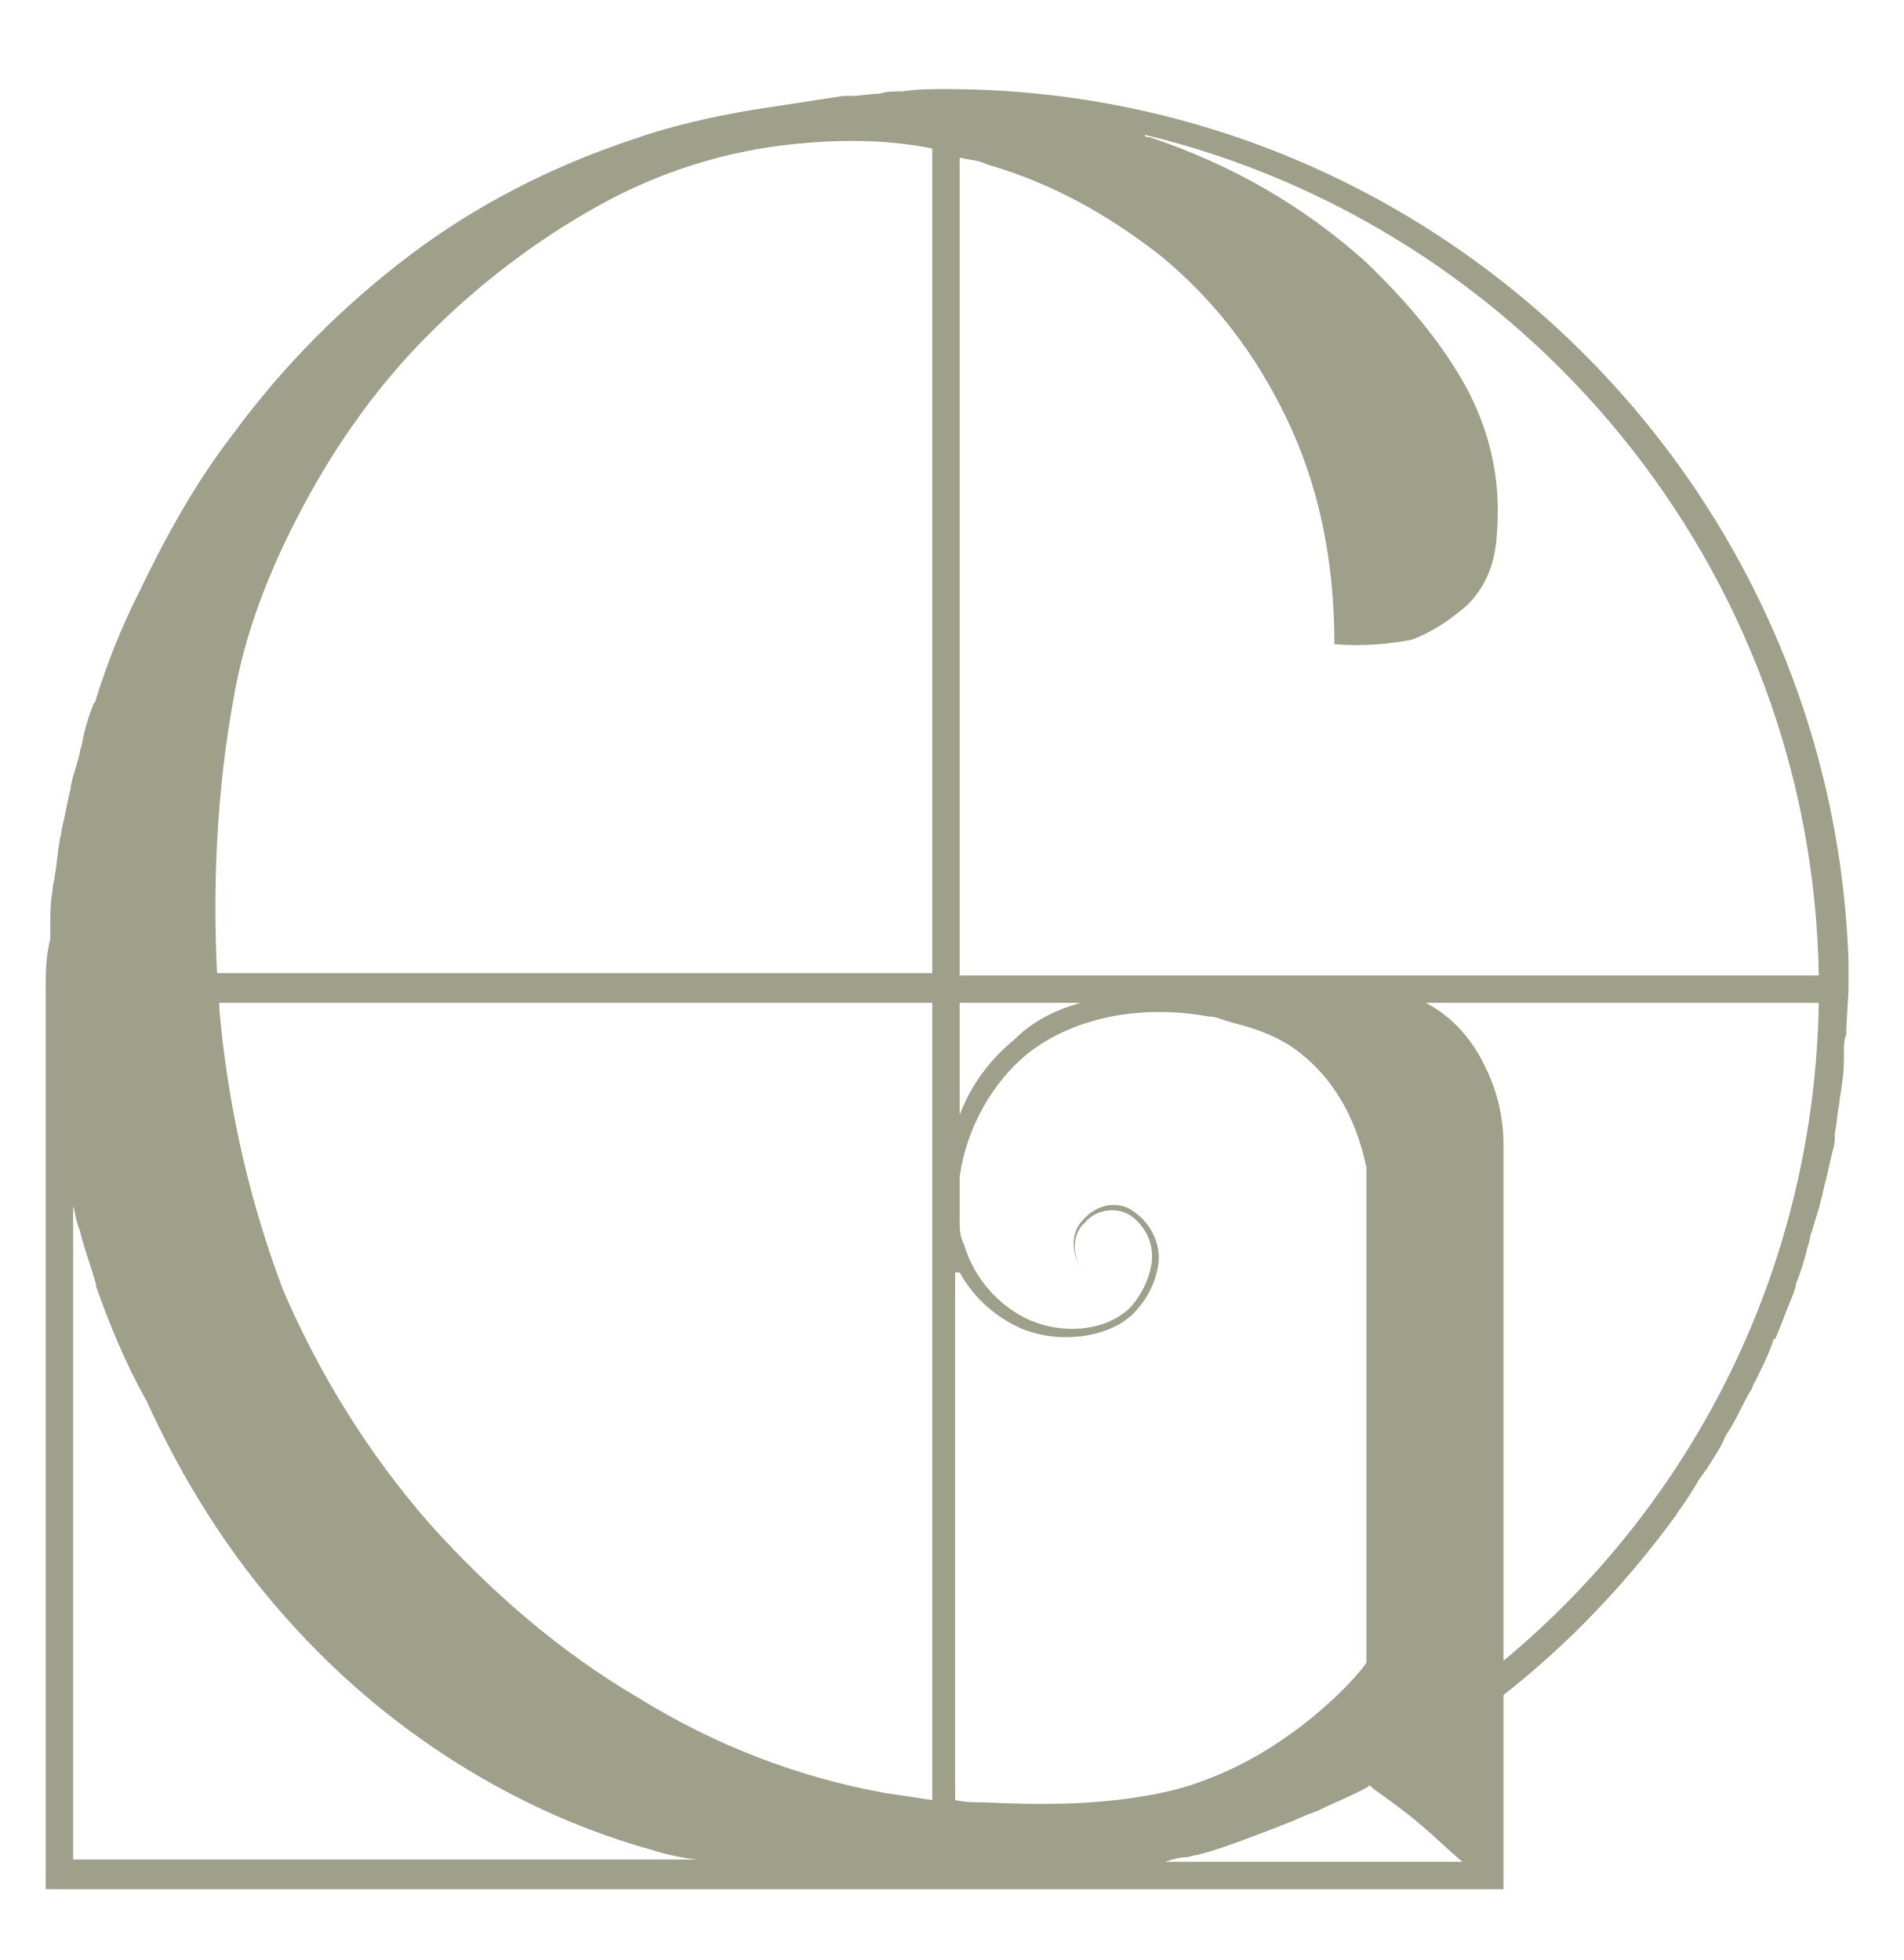
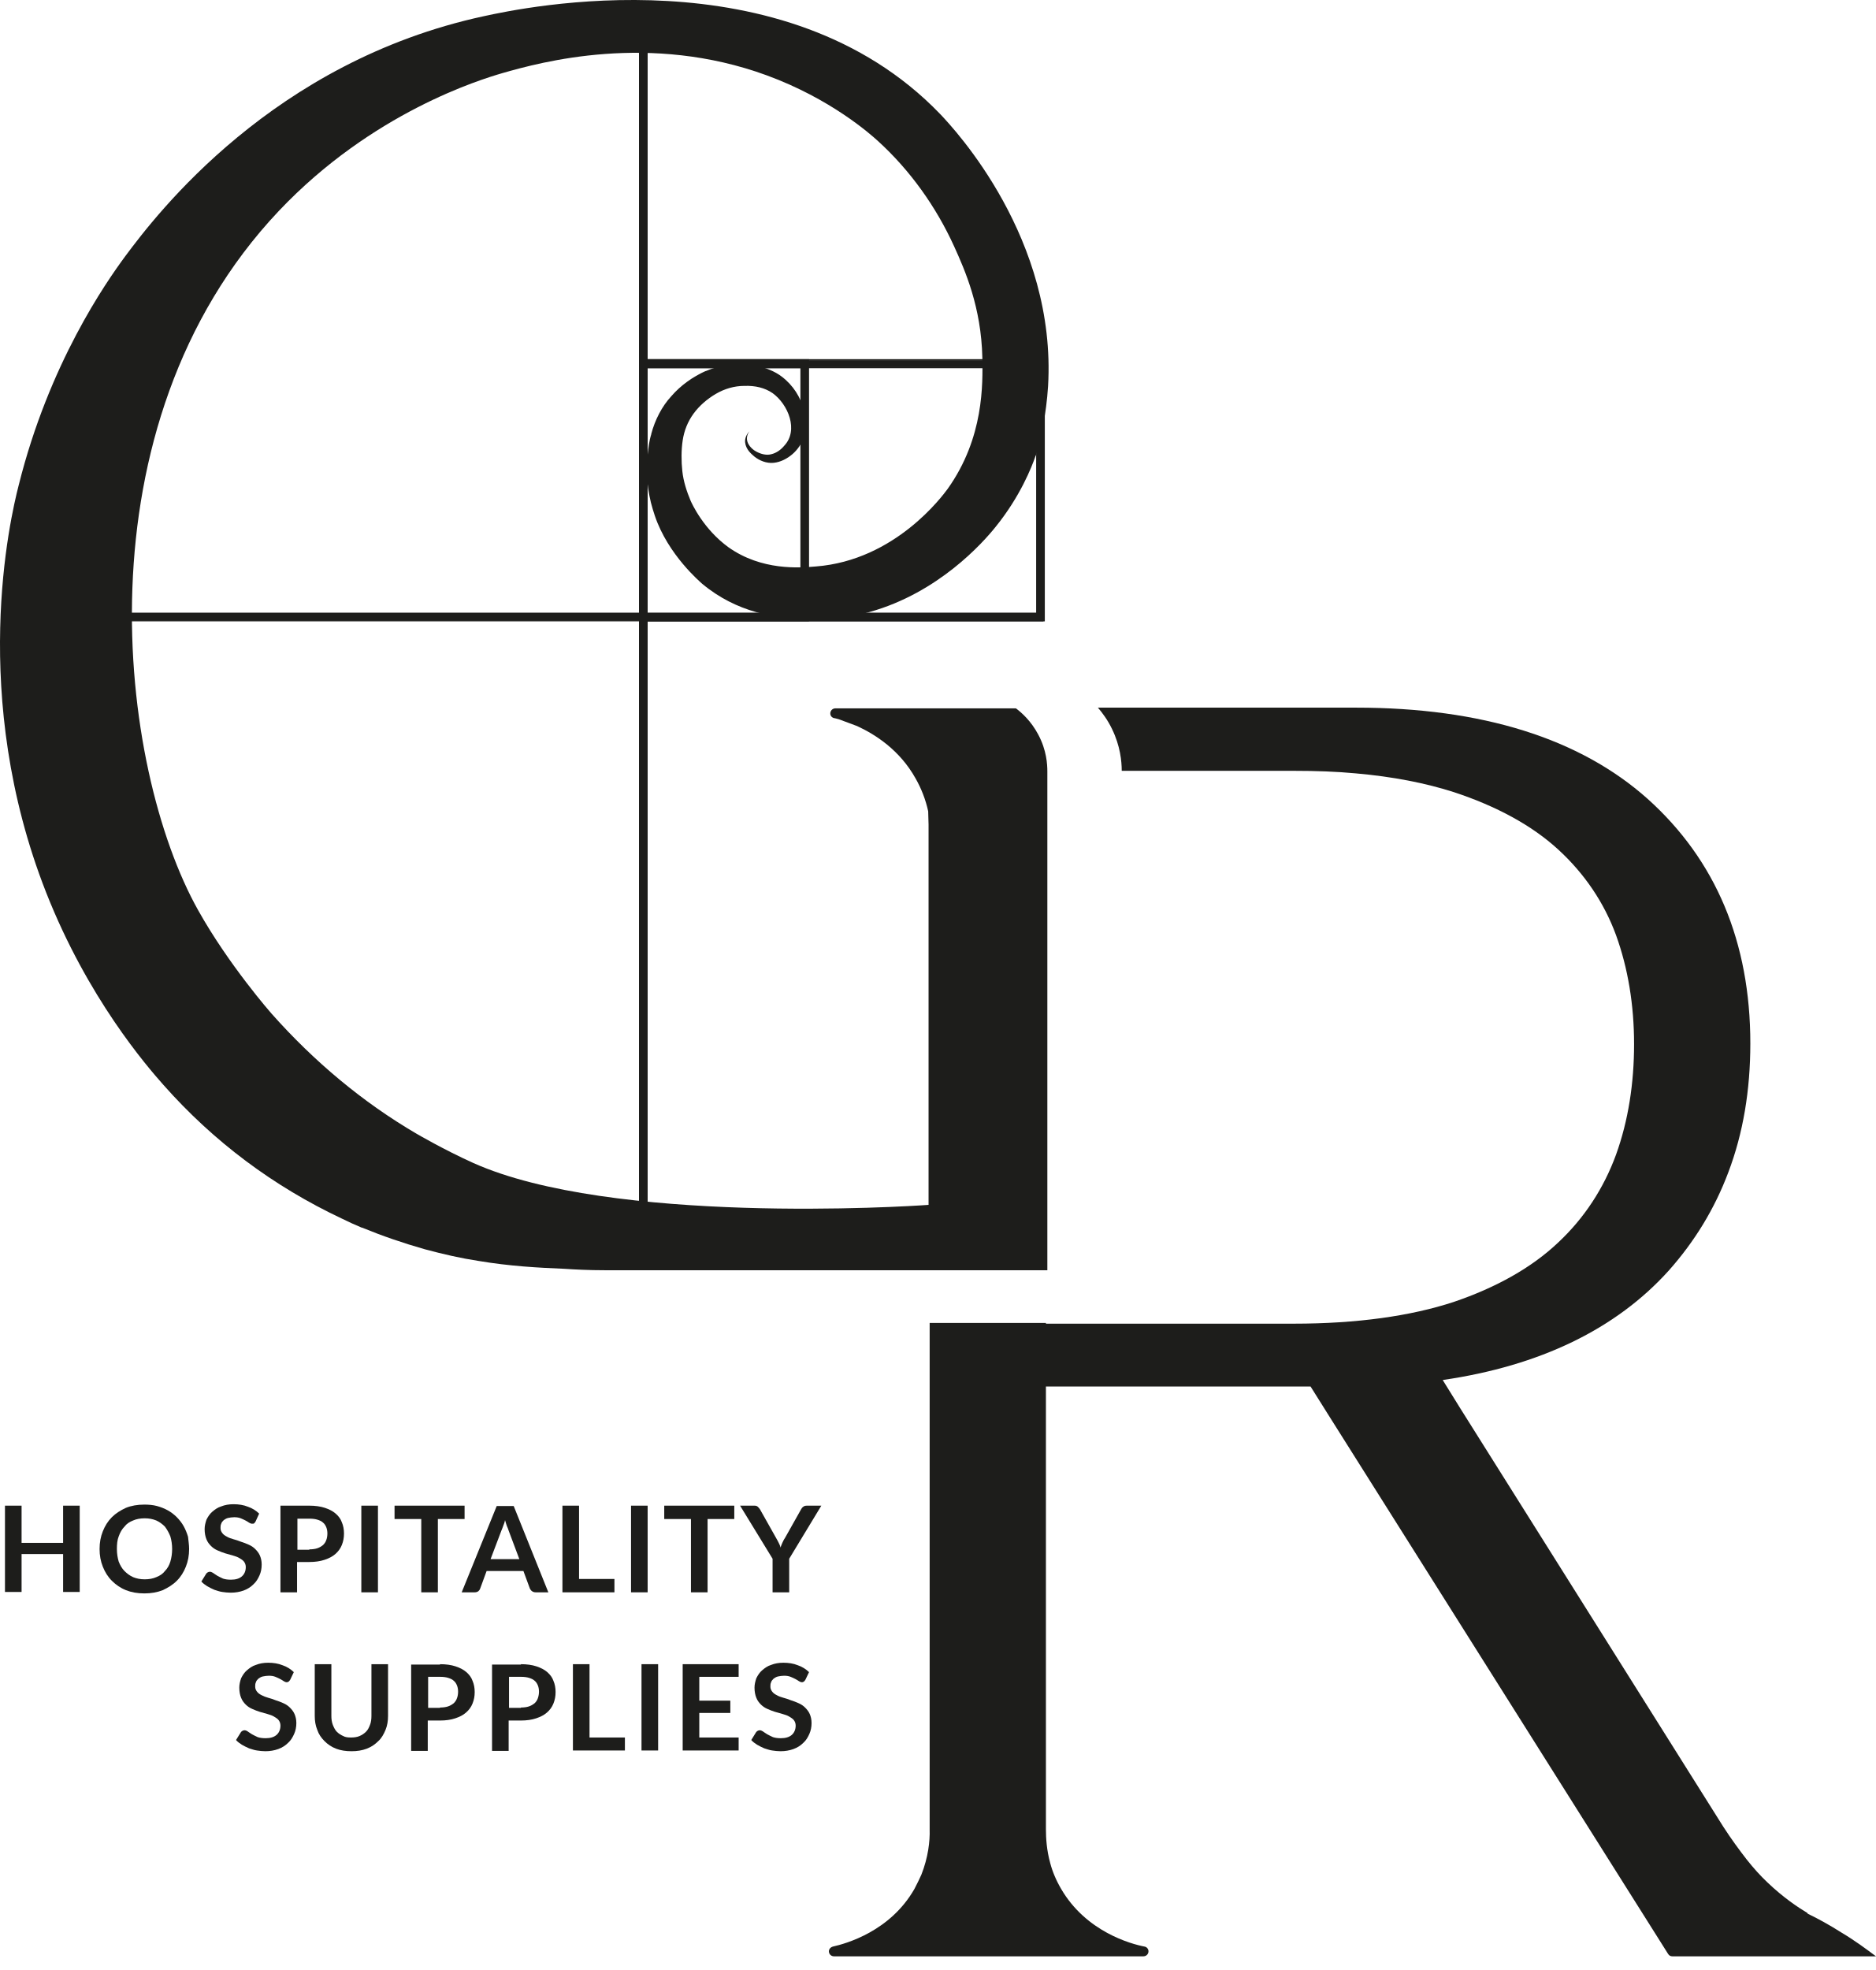
- <svg xmlns="http://www.w3.org/2000/svg" width="100" height="103" viewBox="0 0 100 103" fill="none">
-   <path d="M89.316 77.671C89.436 77.551 89.556 77.311 89.676 77.191C90.036 76.591 90.396 76.11 90.636 75.51C90.756 75.27 90.876 75.15 90.996 74.91C91.356 74.31 91.597 73.71 91.957 73.109C92.077 72.989 92.077 72.749 92.197 72.629C92.557 71.909 92.917 71.189 93.157 70.468C93.157 70.468 93.157 70.348 93.277 70.348C93.638 69.508 93.878 68.787 94.238 67.947C94.238 67.827 94.358 67.707 94.358 67.467C94.598 66.867 94.838 66.146 94.958 65.546C95.078 65.306 95.078 64.946 95.198 64.706C95.318 64.226 95.558 63.625 95.678 63.025C95.798 62.665 95.798 62.425 95.918 62.065C96.038 61.585 96.159 60.984 96.278 60.504C96.399 60.144 96.399 59.904 96.399 59.544C96.519 59.064 96.519 58.463 96.639 57.983C96.639 57.623 96.759 57.383 96.759 57.023C96.879 56.423 96.879 55.822 96.879 55.222C96.879 54.982 96.879 54.622 96.999 54.382C96.999 53.541 97.119 52.581 97.119 51.741C97.119 51.38 97.119 50.9 97.119 50.54C96.278 25.21 75.39 4.682 49.7 4.682C48.98 4.682 48.139 4.682 47.419 4.802H47.299C46.939 4.802 46.579 4.802 46.218 4.922C45.738 4.922 45.258 5.042 44.658 5.042C44.538 5.042 44.418 5.042 44.298 5.042C42.737 5.282 41.176 5.522 39.616 5.762C37.455 6.122 35.294 6.603 33.253 7.323C28.932 8.764 24.97 10.804 21.489 13.445C18.007 16.086 14.886 19.208 12.245 22.809C10.204 25.45 8.643 28.331 7.203 31.332C6.363 33.013 5.642 34.814 5.042 36.735C5.042 36.855 4.922 36.975 4.922 36.975C4.682 37.575 4.442 38.295 4.322 39.016C4.322 39.136 4.202 39.376 4.202 39.496C4.082 40.096 3.842 40.696 3.721 41.297C3.721 41.537 3.601 41.777 3.601 41.897C3.481 42.497 3.361 43.097 3.241 43.577C3.241 43.818 3.121 44.058 3.121 44.298C3.001 44.898 3.001 45.378 2.881 45.978C2.881 46.218 2.761 46.459 2.761 46.819C2.641 47.419 2.641 48.019 2.641 48.619C2.641 48.859 2.641 49.1 2.641 49.34C2.401 50.3 2.401 51.14 2.401 51.981V99.28H49.1H49.22C49.34 99.28 49.58 99.28 49.7 99.28C49.82 99.28 50.06 99.28 50.18 99.28H50.3H78.391H78.992V89.076C82.353 86.435 85.354 83.313 87.995 79.712C88.115 79.592 88.115 79.472 88.235 79.352C88.595 78.871 88.956 78.271 89.316 77.671ZM12.245 36.855C12.845 33.253 14.166 29.892 15.966 26.531C17.767 23.169 19.928 20.168 22.569 17.527C25.21 14.886 28.211 12.605 31.453 10.804C34.694 9.004 38.175 7.923 41.777 7.563C44.178 7.323 46.579 7.323 48.98 7.803V51.14H11.405C11.165 46.459 11.405 41.537 12.245 36.855ZM95.558 51.261H50.42V8.283C50.9 8.403 51.381 8.403 51.861 8.643C55.222 9.604 58.223 11.284 60.984 13.445C63.745 15.726 65.906 18.487 67.587 21.969C69.268 25.45 70.108 29.412 70.108 33.853C71.549 33.974 72.989 33.853 74.19 33.613C75.15 33.253 76.11 32.653 77.071 31.813C77.911 30.972 78.511 29.892 78.632 28.211C78.871 25.45 78.391 23.049 77.191 20.648C75.99 18.367 74.19 16.086 71.669 13.685C68.427 10.804 64.706 8.643 60.384 7.203C60.264 7.203 60.144 7.203 60.144 7.083C80.072 11.885 95.198 29.772 95.558 51.261ZM48.98 52.701V94.598C48.259 94.478 47.419 94.358 46.579 94.238C41.897 93.397 37.575 91.717 33.493 89.196C29.412 86.795 25.81 83.674 22.569 80.072C19.328 76.35 16.807 72.269 14.886 67.827C13.205 63.385 12.005 58.463 11.525 53.061C11.525 52.941 11.525 52.821 11.525 52.701H48.98ZM3.842 63.385C3.962 63.745 3.962 63.986 4.082 64.346C4.082 64.466 4.202 64.586 4.202 64.706C4.442 65.666 4.802 66.627 5.042 67.467C5.042 67.467 5.042 67.467 5.042 67.587C5.762 69.628 6.603 71.669 7.683 73.589C9.604 77.791 12.005 81.633 15.006 84.994C18.727 89.196 23.169 92.557 28.211 94.958C30.732 96.159 33.013 96.879 34.334 97.239C34.694 97.359 35.534 97.599 36.615 97.719H3.842V63.385ZM50.42 66.867C51.141 68.187 52.341 69.268 53.782 69.868C54.742 70.228 55.702 70.348 56.783 70.228C57.743 70.108 58.824 69.748 59.544 69.028C60.264 68.307 60.744 67.347 60.864 66.386C60.984 65.426 60.504 64.346 59.664 63.745C58.824 63.025 57.623 63.265 56.903 64.106C56.182 64.826 56.303 66.026 56.903 66.747C56.303 66.026 56.303 64.826 57.023 64.226C57.623 63.505 58.824 63.385 59.544 63.986C60.264 64.586 60.624 65.426 60.504 66.386C60.384 67.227 59.904 68.187 59.304 68.787C57.983 69.988 55.822 70.108 54.142 69.388C52.461 68.668 51.141 67.107 50.66 65.426C50.42 64.946 50.42 64.586 50.42 64.226V61.825C50.78 59.304 52.101 56.903 54.022 55.342C56.663 53.301 60.264 52.821 63.505 53.421C63.865 53.421 64.106 53.541 64.466 53.661C65.306 53.902 66.507 54.142 67.827 54.982C70.828 57.023 71.549 60.264 71.789 61.344V87.395C71.068 88.355 69.868 89.556 68.307 90.756C67.467 91.356 65.306 93.037 61.945 93.998C58.223 94.958 54.382 94.838 51.741 94.718C51.261 94.718 50.78 94.718 50.18 94.598V66.867H50.42ZM53.301 54.622C51.981 55.702 51.02 57.023 50.42 58.583V52.701H56.783C55.462 53.061 54.262 53.661 53.301 54.622ZM78.031 56.062C77.071 54.022 75.63 53.061 74.91 52.701H95.558C95.318 66.627 88.956 78.992 78.992 87.275V60.144C78.992 58.223 78.391 56.783 78.031 56.062ZM72.149 93.998C72.989 94.598 73.829 95.198 74.67 95.918C75.39 96.519 76.11 97.239 76.831 97.839H61.224C61.585 97.719 61.945 97.599 62.305 97.599C62.545 97.599 62.665 97.479 62.905 97.479C63.865 97.239 64.826 96.879 65.786 96.519C66.747 96.159 67.707 95.798 68.787 95.318C68.908 95.318 69.028 95.198 69.148 95.198C70.108 94.718 71.068 94.358 71.909 93.877C71.909 93.757 72.029 93.877 72.149 93.998Z" fill="#9EA08A" />
+ <svg xmlns="http://www.w3.org/2000/svg" width="100" height="105" viewBox="0 0 100 105" fill="none">
+   <path d="M4.249 80.251V84.851H3.364V82.83H1.15V84.851H0.265V80.251H1.15V82.234H3.364V80.251H4.249Z" fill="#1D1D1B" />
+   <path d="M10.081 82.561C10.081 82.907 10.023 83.215 9.907 83.504C9.792 83.793 9.638 84.043 9.426 84.254C9.215 84.466 8.964 84.62 8.676 84.755C8.387 84.87 8.06 84.928 7.694 84.928C7.328 84.928 7.001 84.87 6.713 84.755C6.424 84.639 6.174 84.466 5.962 84.254C5.75 84.043 5.596 83.793 5.481 83.504C5.365 83.215 5.308 82.907 5.308 82.561C5.308 82.214 5.365 81.906 5.481 81.618C5.596 81.329 5.75 81.079 5.962 80.867C6.174 80.655 6.424 80.501 6.713 80.367C7.001 80.251 7.328 80.194 7.694 80.194C7.925 80.194 8.156 80.213 8.368 80.27C8.579 80.328 8.772 80.405 8.945 80.501C9.118 80.598 9.272 80.713 9.426 80.867C9.561 81.002 9.696 81.175 9.792 81.348C9.888 81.522 9.965 81.714 10.023 81.906C10.042 82.118 10.081 82.33 10.081 82.561ZM9.176 82.561C9.176 82.311 9.138 82.08 9.08 81.887C9.003 81.695 8.907 81.522 8.791 81.368C8.656 81.233 8.503 81.117 8.329 81.04C8.137 80.963 7.944 80.925 7.713 80.925C7.482 80.925 7.271 80.963 7.098 81.04C6.905 81.117 6.751 81.213 6.636 81.368C6.501 81.502 6.405 81.675 6.328 81.887C6.251 82.08 6.231 82.311 6.231 82.561C6.231 82.811 6.27 83.042 6.328 83.234C6.405 83.427 6.501 83.6 6.636 83.735C6.77 83.87 6.924 83.985 7.098 84.062C7.29 84.139 7.482 84.177 7.713 84.177C7.944 84.177 8.156 84.139 8.329 84.062C8.522 83.985 8.676 83.889 8.791 83.735C8.926 83.6 9.022 83.427 9.08 83.234C9.138 83.042 9.176 82.811 9.176 82.561Z" fill="#1D1D1B" />
+   <path d="M13.622 81.098C13.603 81.136 13.564 81.175 13.545 81.194C13.526 81.213 13.487 81.213 13.429 81.213C13.391 81.213 13.333 81.194 13.275 81.156C13.218 81.117 13.16 81.079 13.083 81.04C13.006 81.002 12.929 80.963 12.833 80.925C12.736 80.886 12.621 80.867 12.486 80.867C12.371 80.867 12.255 80.886 12.159 80.906C12.063 80.925 11.986 80.983 11.928 81.021C11.87 81.079 11.813 81.136 11.793 81.213C11.755 81.29 11.755 81.368 11.755 81.445C11.755 81.56 11.793 81.637 11.851 81.714C11.909 81.791 11.986 81.849 12.101 81.906C12.198 81.964 12.313 82.003 12.448 82.041C12.582 82.08 12.717 82.118 12.852 82.176C12.987 82.214 13.121 82.272 13.256 82.33C13.391 82.388 13.506 82.465 13.603 82.561C13.699 82.657 13.795 82.772 13.853 82.907C13.911 83.042 13.949 83.196 13.949 83.388C13.949 83.6 13.911 83.793 13.834 83.966C13.757 84.139 13.66 84.312 13.506 84.447C13.372 84.582 13.198 84.697 12.987 84.774C12.775 84.851 12.544 84.889 12.294 84.889C12.14 84.889 11.986 84.87 11.851 84.851C11.697 84.832 11.562 84.774 11.428 84.736C11.293 84.678 11.178 84.62 11.043 84.543C10.927 84.466 10.812 84.389 10.735 84.293L10.985 83.889C11.004 83.85 11.043 83.831 11.062 83.812C11.101 83.793 11.139 83.773 11.178 83.773C11.235 83.773 11.293 83.793 11.351 83.831C11.409 83.87 11.486 83.927 11.582 83.985C11.678 84.043 11.774 84.081 11.89 84.139C12.005 84.177 12.14 84.197 12.313 84.197C12.563 84.197 12.756 84.139 12.89 84.023C13.025 83.908 13.102 83.735 13.102 83.523C13.102 83.408 13.064 83.311 13.006 83.234C12.948 83.157 12.852 83.1 12.756 83.042C12.659 82.984 12.544 82.946 12.409 82.907C12.275 82.869 12.14 82.83 12.005 82.792C11.87 82.753 11.736 82.695 11.601 82.638C11.466 82.58 11.351 82.503 11.255 82.407C11.158 82.311 11.062 82.195 11.004 82.041C10.947 81.906 10.908 81.714 10.908 81.502C10.908 81.329 10.947 81.175 11.004 81.002C11.081 80.848 11.178 80.694 11.312 80.578C11.447 80.463 11.601 80.347 11.793 80.29C11.986 80.213 12.198 80.174 12.448 80.174C12.717 80.174 12.987 80.213 13.218 80.309C13.449 80.386 13.66 80.521 13.814 80.675L13.622 81.098Z" fill="#1D1D1B" />
+   <path d="M16.489 80.251C16.797 80.251 17.086 80.29 17.317 80.367C17.548 80.444 17.74 80.54 17.894 80.675C18.048 80.809 18.164 80.963 18.222 81.137C18.299 81.31 18.337 81.522 18.337 81.733C18.337 81.964 18.299 82.157 18.222 82.349C18.145 82.541 18.029 82.695 17.875 82.83C17.721 82.965 17.529 83.061 17.298 83.138C17.067 83.215 16.797 83.254 16.489 83.254H15.835V84.87H14.95V80.251H16.489ZM16.489 82.58C16.643 82.58 16.797 82.561 16.913 82.522C17.028 82.484 17.125 82.426 17.221 82.349C17.298 82.272 17.355 82.195 17.394 82.08C17.433 81.983 17.452 81.849 17.452 81.733C17.452 81.618 17.433 81.502 17.394 81.406C17.355 81.31 17.298 81.213 17.221 81.156C17.144 81.079 17.048 81.04 16.932 81.002C16.817 80.963 16.663 80.944 16.509 80.944H15.854V82.599H16.489V82.58Z" fill="#1D1D1B" />
+   <path d="M20.147 84.87H19.261V80.251H20.147V84.87Z" fill="#1D1D1B" />
+   <path d="M24.765 80.963H23.341V84.87H22.456V80.963H21.032V80.251H24.765V80.963Z" fill="#1D1D1B" />
+   <path d="M29.23 84.87H28.557C28.48 84.87 28.422 84.851 28.364 84.813C28.307 84.774 28.287 84.736 28.249 84.678L27.902 83.735H25.939L25.593 84.678C25.574 84.736 25.535 84.774 25.497 84.813C25.439 84.851 25.381 84.87 25.304 84.87H24.611L26.478 80.27H27.383L29.23 84.87ZM27.691 83.119L27.113 81.579C27.094 81.502 27.056 81.425 27.017 81.329C26.979 81.233 26.959 81.137 26.921 81.021C26.902 81.137 26.863 81.233 26.825 81.329C26.786 81.425 26.767 81.502 26.728 81.579L26.151 83.1H27.691V83.119Z" fill="#1D1D1B" />
+   <path d="M32.753 84.158V84.87H29.981V80.251H30.867V84.158H32.753Z" fill="#1D1D1B" />
+   <path d="M34.523 84.87H33.638V80.251H34.523V84.87Z" fill="#1D1D1B" />
+   <path d="M39.142 80.963H37.718V84.87H36.832V80.963H35.408V80.251H39.142V80.963Z" fill="#1D1D1B" />
+   <path d="M42.069 83.08V84.87H41.183V83.08L39.451 80.251H40.221C40.298 80.251 40.356 80.27 40.394 80.309C40.433 80.347 40.471 80.386 40.51 80.444L41.376 81.983C41.434 82.08 41.472 82.157 41.511 82.234C41.549 82.311 41.587 82.388 41.607 82.484C41.626 82.407 41.664 82.33 41.703 82.234C41.742 82.157 41.78 82.06 41.838 81.983L42.704 80.444C42.723 80.405 42.761 80.347 42.819 80.309C42.858 80.27 42.935 80.251 43.012 80.251H43.782L42.069 83.08Z" fill="#1D1D1B" />
+   <path d="M15.47 89.528C15.45 89.566 15.412 89.605 15.393 89.624C15.354 89.643 15.335 89.663 15.277 89.663C15.239 89.663 15.181 89.643 15.123 89.605C15.065 89.566 15.008 89.528 14.931 89.489C14.854 89.451 14.777 89.412 14.68 89.374C14.584 89.335 14.469 89.316 14.334 89.316C14.219 89.316 14.103 89.335 14.007 89.355C13.911 89.374 13.834 89.432 13.776 89.47C13.718 89.528 13.66 89.586 13.641 89.663C13.603 89.74 13.603 89.817 13.603 89.894C13.603 90.009 13.641 90.086 13.699 90.163C13.757 90.24 13.834 90.298 13.949 90.355C14.065 90.413 14.161 90.452 14.295 90.49C14.43 90.529 14.565 90.567 14.7 90.625C14.834 90.663 14.969 90.721 15.104 90.779C15.239 90.837 15.354 90.914 15.45 91.01C15.546 91.106 15.643 91.222 15.7 91.356C15.758 91.491 15.797 91.645 15.797 91.837C15.797 92.049 15.758 92.242 15.681 92.415C15.604 92.588 15.508 92.761 15.354 92.896C15.219 93.031 15.046 93.146 14.834 93.223C14.623 93.3 14.392 93.339 14.142 93.339C13.988 93.339 13.834 93.319 13.699 93.3C13.545 93.281 13.41 93.223 13.275 93.185C13.141 93.127 13.025 93.069 12.89 92.992C12.775 92.915 12.659 92.838 12.582 92.742L12.833 92.338C12.852 92.299 12.89 92.28 12.91 92.261C12.948 92.242 12.987 92.222 13.025 92.222C13.083 92.222 13.141 92.242 13.198 92.28C13.256 92.319 13.333 92.376 13.429 92.434C13.526 92.492 13.622 92.53 13.737 92.588C13.853 92.626 13.988 92.646 14.161 92.646C14.411 92.646 14.603 92.588 14.738 92.473C14.873 92.357 14.95 92.184 14.95 91.972C14.95 91.857 14.911 91.76 14.854 91.683C14.796 91.606 14.7 91.549 14.603 91.491C14.507 91.433 14.392 91.395 14.257 91.356C14.122 91.318 13.988 91.279 13.853 91.241C13.718 91.202 13.583 91.145 13.449 91.087C13.314 91.029 13.198 90.952 13.102 90.856C13.006 90.76 12.91 90.644 12.852 90.49C12.794 90.355 12.756 90.163 12.756 89.951C12.756 89.778 12.794 89.624 12.852 89.451C12.929 89.297 13.025 89.143 13.16 89.028C13.295 88.912 13.449 88.796 13.641 88.739C13.834 88.662 14.045 88.623 14.295 88.623C14.565 88.623 14.834 88.662 15.065 88.758C15.296 88.835 15.508 88.97 15.662 89.124L15.47 89.528Z" fill="#1D1D1B" />
+   <path d="M18.703 92.608C18.876 92.608 19.03 92.588 19.165 92.531C19.3 92.473 19.415 92.396 19.511 92.299C19.608 92.203 19.665 92.088 19.723 91.934C19.781 91.799 19.8 91.626 19.8 91.453V88.7H20.685V91.453C20.685 91.722 20.647 91.972 20.551 92.203C20.454 92.434 20.339 92.646 20.166 92.8C19.992 92.973 19.8 93.108 19.55 93.204C19.3 93.3 19.03 93.339 18.741 93.339C18.433 93.339 18.164 93.3 17.914 93.204C17.664 93.108 17.471 92.973 17.298 92.8C17.125 92.627 16.99 92.434 16.913 92.203C16.817 91.972 16.778 91.722 16.778 91.453V88.7H17.664V91.453C17.664 91.626 17.683 91.78 17.741 91.934C17.798 92.069 17.856 92.203 17.952 92.299C18.049 92.396 18.164 92.473 18.299 92.531C18.395 92.588 18.53 92.608 18.703 92.608Z" fill="#1D1D1B" />
+   <path d="M23.457 88.7C23.765 88.7 24.053 88.739 24.284 88.816C24.515 88.893 24.708 88.989 24.862 89.124C25.016 89.259 25.131 89.413 25.189 89.586C25.266 89.759 25.304 89.971 25.304 90.182C25.304 90.413 25.266 90.606 25.189 90.798C25.112 90.991 24.996 91.145 24.842 91.279C24.689 91.414 24.496 91.51 24.265 91.587C24.034 91.664 23.765 91.703 23.457 91.703H22.802V93.32H21.917V88.72H23.457V88.7ZM23.457 91.01C23.611 91.01 23.765 90.991 23.88 90.952C23.996 90.914 24.092 90.856 24.188 90.779C24.265 90.702 24.323 90.625 24.361 90.51C24.4 90.413 24.419 90.279 24.419 90.163C24.419 90.048 24.4 89.932 24.361 89.836C24.323 89.74 24.265 89.644 24.188 89.586C24.111 89.509 24.015 89.47 23.899 89.432C23.784 89.393 23.63 89.374 23.476 89.374H22.822V91.029H23.457V91.01Z" fill="#1D1D1B" />
+   <path d="M27.769 88.7C28.077 88.7 28.365 88.739 28.596 88.816C28.827 88.893 29.02 88.989 29.174 89.124C29.328 89.259 29.443 89.413 29.501 89.586C29.578 89.759 29.616 89.971 29.616 90.182C29.616 90.413 29.578 90.606 29.501 90.798C29.424 90.991 29.308 91.145 29.154 91.279C29 91.414 28.808 91.51 28.577 91.587C28.346 91.664 28.077 91.703 27.769 91.703H27.114V93.32H26.229V88.72H27.769V88.7ZM27.769 91.01C27.923 91.01 28.077 90.991 28.192 90.952C28.308 90.914 28.404 90.856 28.5 90.779C28.577 90.702 28.635 90.625 28.673 90.51C28.712 90.394 28.731 90.279 28.731 90.163C28.731 90.048 28.712 89.932 28.673 89.836C28.635 89.74 28.577 89.644 28.5 89.586C28.423 89.509 28.327 89.47 28.211 89.432C28.096 89.393 27.942 89.374 27.788 89.374H27.134V91.029H27.769V91.01Z" fill="#1D1D1B" />
+   <path d="M33.311 92.588V93.3H30.54V88.7H31.425V92.608H33.311V92.588Z" fill="#1D1D1B" />
+   <path d="M35.082 93.3H34.196V88.7H35.082V93.3Z" fill="#1D1D1B" />
+   <path d="M37.276 89.374V90.644H38.931V91.299H37.276V92.608H39.374V93.3H36.391V88.7H39.374V89.374H37.276Z" fill="#1D1D1B" />
+   <path d="M42.934 89.528C42.915 89.566 42.876 89.605 42.857 89.624C42.818 89.643 42.799 89.663 42.741 89.663C42.703 89.663 42.645 89.643 42.587 89.605C42.53 89.566 42.472 89.528 42.395 89.489C42.318 89.451 42.241 89.412 42.145 89.374C42.048 89.335 41.933 89.316 41.798 89.316C41.683 89.316 41.567 89.335 41.471 89.355C41.375 89.374 41.298 89.432 41.24 89.47C41.182 89.528 41.125 89.586 41.105 89.663C41.067 89.74 41.067 89.817 41.067 89.894C41.067 90.009 41.105 90.086 41.163 90.163C41.221 90.24 41.298 90.298 41.413 90.355C41.51 90.413 41.625 90.452 41.76 90.49C41.895 90.529 42.029 90.567 42.164 90.625C42.299 90.663 42.433 90.721 42.568 90.779C42.703 90.837 42.818 90.914 42.915 91.01C43.011 91.106 43.107 91.222 43.165 91.356C43.222 91.491 43.261 91.645 43.261 91.837C43.261 92.049 43.222 92.242 43.145 92.415C43.069 92.588 42.972 92.761 42.818 92.896C42.684 93.031 42.51 93.146 42.299 93.223C42.087 93.3 41.856 93.339 41.606 93.339C41.452 93.339 41.298 93.319 41.163 93.3C41.009 93.281 40.874 93.223 40.74 93.185C40.605 93.127 40.489 93.069 40.355 92.992C40.239 92.915 40.124 92.838 40.047 92.742L40.297 92.338C40.316 92.299 40.355 92.28 40.374 92.261C40.413 92.242 40.451 92.222 40.489 92.222C40.547 92.222 40.605 92.242 40.663 92.28C40.721 92.319 40.797 92.376 40.894 92.434C40.99 92.492 41.086 92.53 41.202 92.588C41.317 92.626 41.452 92.646 41.625 92.646C41.875 92.646 42.068 92.588 42.203 92.473C42.337 92.357 42.414 92.184 42.414 91.972C42.414 91.857 42.376 91.76 42.318 91.683C42.26 91.606 42.164 91.549 42.068 91.491C41.971 91.433 41.856 91.395 41.721 91.356C41.587 91.318 41.452 91.279 41.317 91.241C41.182 91.202 41.048 91.145 40.913 91.087C40.778 91.029 40.663 90.952 40.566 90.856C40.47 90.76 40.374 90.644 40.316 90.49C40.259 90.355 40.22 90.163 40.22 89.951C40.22 89.778 40.259 89.624 40.316 89.451C40.393 89.297 40.489 89.143 40.624 89.028C40.759 88.912 40.913 88.796 41.105 88.739C41.298 88.662 41.51 88.623 41.76 88.623C42.029 88.623 42.299 88.662 42.53 88.758C42.761 88.835 42.972 88.97 43.126 89.124L42.934 89.528Z" fill="#1D1D1B" />
+   <path d="M34.486 0.244H34.101V65.509H34.486V0.244Z" fill="#1D1D1B" />
+   <path d="M34.524 65.528H34.062V0.206H34.524V65.528ZM34.139 65.47H34.467V0.283H34.139V65.47Z" fill="#1D1D1B" />
+   <path d="M55.56 32.694H3.941V33.078H55.56V32.694Z" fill="#1D1D1B" />
+   <path d="M55.599 33.117H3.922V32.655H55.618V33.117H55.599ZM3.98 33.059H55.541V32.732H3.98V33.059Z" fill="#1D1D1B" />
+   <path d="M55.638 19.202H34.101V33.098H55.657V19.433C55.657 19.356 55.657 19.279 55.638 19.202ZM55.272 32.694H34.486V19.568H55.272V32.694Z" fill="#1D1D1B" />
+   <path d="M55.695 33.117H34.062V19.144H55.676V19.183C55.676 19.26 55.695 19.337 55.695 19.414V33.117ZM34.139 33.059H55.638V19.414C55.638 19.356 55.638 19.298 55.618 19.221H34.139V33.059ZM55.31 32.732H34.447V19.548H55.291V32.732H55.31ZM34.524 32.674H55.233V19.625H34.524V32.674Z" fill="#1D1D1B" />
+   <path d="M34.101 19.202V33.098H43.089V19.202H34.101ZM42.704 32.694H34.486V19.568H42.704V32.694Z" fill="#1D1D1B" />
+   <path d="M43.127 33.117H34.062V19.144H43.127V33.117ZM34.139 33.059H43.05V19.24H34.139V33.059ZM42.743 32.732H34.467V19.548H42.743V32.732ZM34.524 32.674H42.666V19.625H34.524V32.674Z" fill="#1D1D1B" />
+   <path d="M39.817 23.417C39.855 23.802 40.24 24.033 40.317 24.071C40.567 24.206 40.875 24.283 41.126 24.206C41.376 24.148 41.626 23.975 41.799 23.763C42.588 22.936 42.011 21.55 41.183 20.953C40.76 20.665 40.259 20.549 39.682 20.568C39.143 20.568 38.623 20.722 38.161 20.992C37.7 21.261 37.276 21.627 36.968 22.05C36.66 22.474 36.468 22.955 36.391 23.475C36.314 23.975 36.314 24.591 36.372 25.11C36.429 25.649 36.603 26.188 36.814 26.689C36.891 26.862 37.507 28.209 38.835 29.172C40.606 30.422 42.607 30.268 43.493 30.192C47.727 29.864 50.248 26.419 50.518 26.054C52.462 23.321 52.385 20.453 52.365 19.067C52.308 16.373 51.441 14.41 50.864 13.139C49.902 11.022 48.516 9.078 46.803 7.519C46.38 7.134 44.282 5.268 40.875 4.017C34.62 1.726 28.846 3.304 26.768 3.901C25.651 4.228 19.839 5.98 14.854 11.253C4.038 22.705 6.309 40.931 10.562 48.514C12.198 51.44 14.469 54.019 14.469 54.019C16.74 56.578 19.339 58.753 22.206 60.428C22.206 60.428 23.65 61.274 25.228 61.986C32.58 65.278 48.227 64.315 49.498 64.219V43.953C49.498 43.722 49.478 43.491 49.478 43.241C49.344 42.625 49.113 42.028 48.805 41.489C47.958 39.969 46.649 39.141 45.687 38.698C45.398 38.583 45.052 38.468 44.705 38.333C44.609 38.313 44.513 38.275 44.455 38.275C44.32 38.236 44.243 38.121 44.263 37.986C44.282 37.852 44.397 37.755 44.532 37.755H54.155C54.463 37.986 54.964 38.429 55.349 39.16C55.791 39.988 55.83 40.739 55.83 41.123V67.703H49.421H33.234C32.888 67.703 32.561 67.703 32.253 67.703C31.368 67.703 30.636 67.664 30.078 67.626C28.692 67.568 27.191 67.491 25.478 67.202C24.593 67.067 23.65 66.856 22.649 66.586C21.494 66.259 20.378 65.874 19.3 65.432H19.281C18.915 65.278 18.569 65.124 18.222 64.95C14.585 63.237 11.39 60.851 8.715 57.829C7.81 56.809 4.673 53.191 2.46 47.571C-1.659 37.101 0.535 27.651 0.997 25.861C2.614 19.375 5.654 15.045 6.675 13.659C8.349 11.407 14.546 3.285 25.805 0.86C27.846 0.417 41.78 -2.585 50.114 6.076C50.922 6.923 56.33 12.735 55.868 20.588C55.772 22.108 55.483 23.359 55.233 24.225C55.233 24.244 55.214 24.283 55.194 24.321C55.002 24.88 54.386 26.458 53.077 28.075C52.385 28.941 50.017 31.596 46.361 32.617C45.533 32.848 44.648 32.982 43.705 33.002C43.069 33.021 41.741 33.04 40.279 32.617C39.336 32.347 38.354 31.885 37.43 31.115C37.353 31.038 35.621 29.595 34.909 27.497C34.832 27.266 34.755 27.016 34.697 26.785C34.582 26.304 34.505 25.823 34.486 25.322C34.466 24.957 34.486 24.552 34.524 24.225C34.562 23.879 34.601 23.513 34.716 23.147V23.128C34.909 22.397 35.275 21.665 35.794 21.107C36.295 20.53 36.93 20.087 37.603 19.779H37.623C38.296 19.491 39.066 19.337 39.797 19.414C40.24 19.452 40.74 19.568 41.183 19.779C41.433 19.895 41.664 20.049 41.876 20.241C42.453 20.761 42.8 21.434 42.915 22.166C42.973 22.532 42.954 22.916 42.858 23.282C42.742 23.648 42.511 23.975 42.242 24.206C41.972 24.437 41.626 24.629 41.241 24.668C40.856 24.706 40.49 24.552 40.221 24.341C40.086 24.225 39.951 24.11 39.855 23.956C39.759 23.802 39.701 23.629 39.721 23.436C39.759 23.167 39.951 22.974 39.971 22.993C39.951 22.974 39.797 23.167 39.817 23.417Z" fill="#1D1D1B" />
+   <path d="M100.001 104.271H89.146C89.05 104.271 88.973 104.232 88.915 104.136L70.9 75.555L69.861 73.9H55.754V97.496C55.754 97.977 55.792 98.612 55.984 99.305C56.1 99.748 56.292 100.21 56.562 100.672C57.89 102.962 60.296 103.616 61.008 103.751C61.143 103.77 61.239 103.905 61.219 104.04C61.2 104.175 61.085 104.271 60.95 104.271H44.456C44.321 104.271 44.206 104.175 44.187 104.04C44.167 103.905 44.264 103.79 44.398 103.751C45.091 103.597 47.458 102.943 48.748 100.672C48.883 100.421 48.998 100.171 49.114 99.921C49.479 98.997 49.575 98.131 49.556 97.515V70.513H55.754V70.551H68.976C72.325 70.551 75.192 70.147 77.483 69.396C79.754 68.626 81.64 67.568 83.045 66.24C84.45 64.931 85.489 63.334 86.144 61.544C86.798 59.735 87.106 57.733 87.106 55.654C87.106 53.557 86.779 51.593 86.144 49.842C85.508 48.11 84.469 46.57 83.064 45.281C81.659 43.991 79.773 42.971 77.502 42.221C76.001 41.739 74.249 41.393 72.267 41.22C71.247 41.123 70.15 41.085 68.995 41.085H59.795C59.795 40.585 59.718 39.757 59.276 38.852C59.045 38.371 58.756 37.986 58.525 37.717H72.286C78.984 37.717 84.219 39.353 87.837 42.586C91.456 45.839 93.303 50.208 93.303 55.616C93.303 58.118 92.918 60.408 92.129 62.487C91.398 64.431 90.339 66.163 88.954 67.722C86.144 70.84 82.083 72.803 76.905 73.554L77.848 75.074L91.86 97.361C92.283 98.016 92.707 98.593 93.111 99.113C93.476 99.575 93.842 99.979 94.208 100.325C95.074 101.153 95.863 101.672 96.344 101.961L96.363 102C96.921 102.269 97.518 102.596 98.153 103C98.865 103.424 99.462 103.867 100.001 104.271Z" fill="#1D1D1B" />
</svg>
